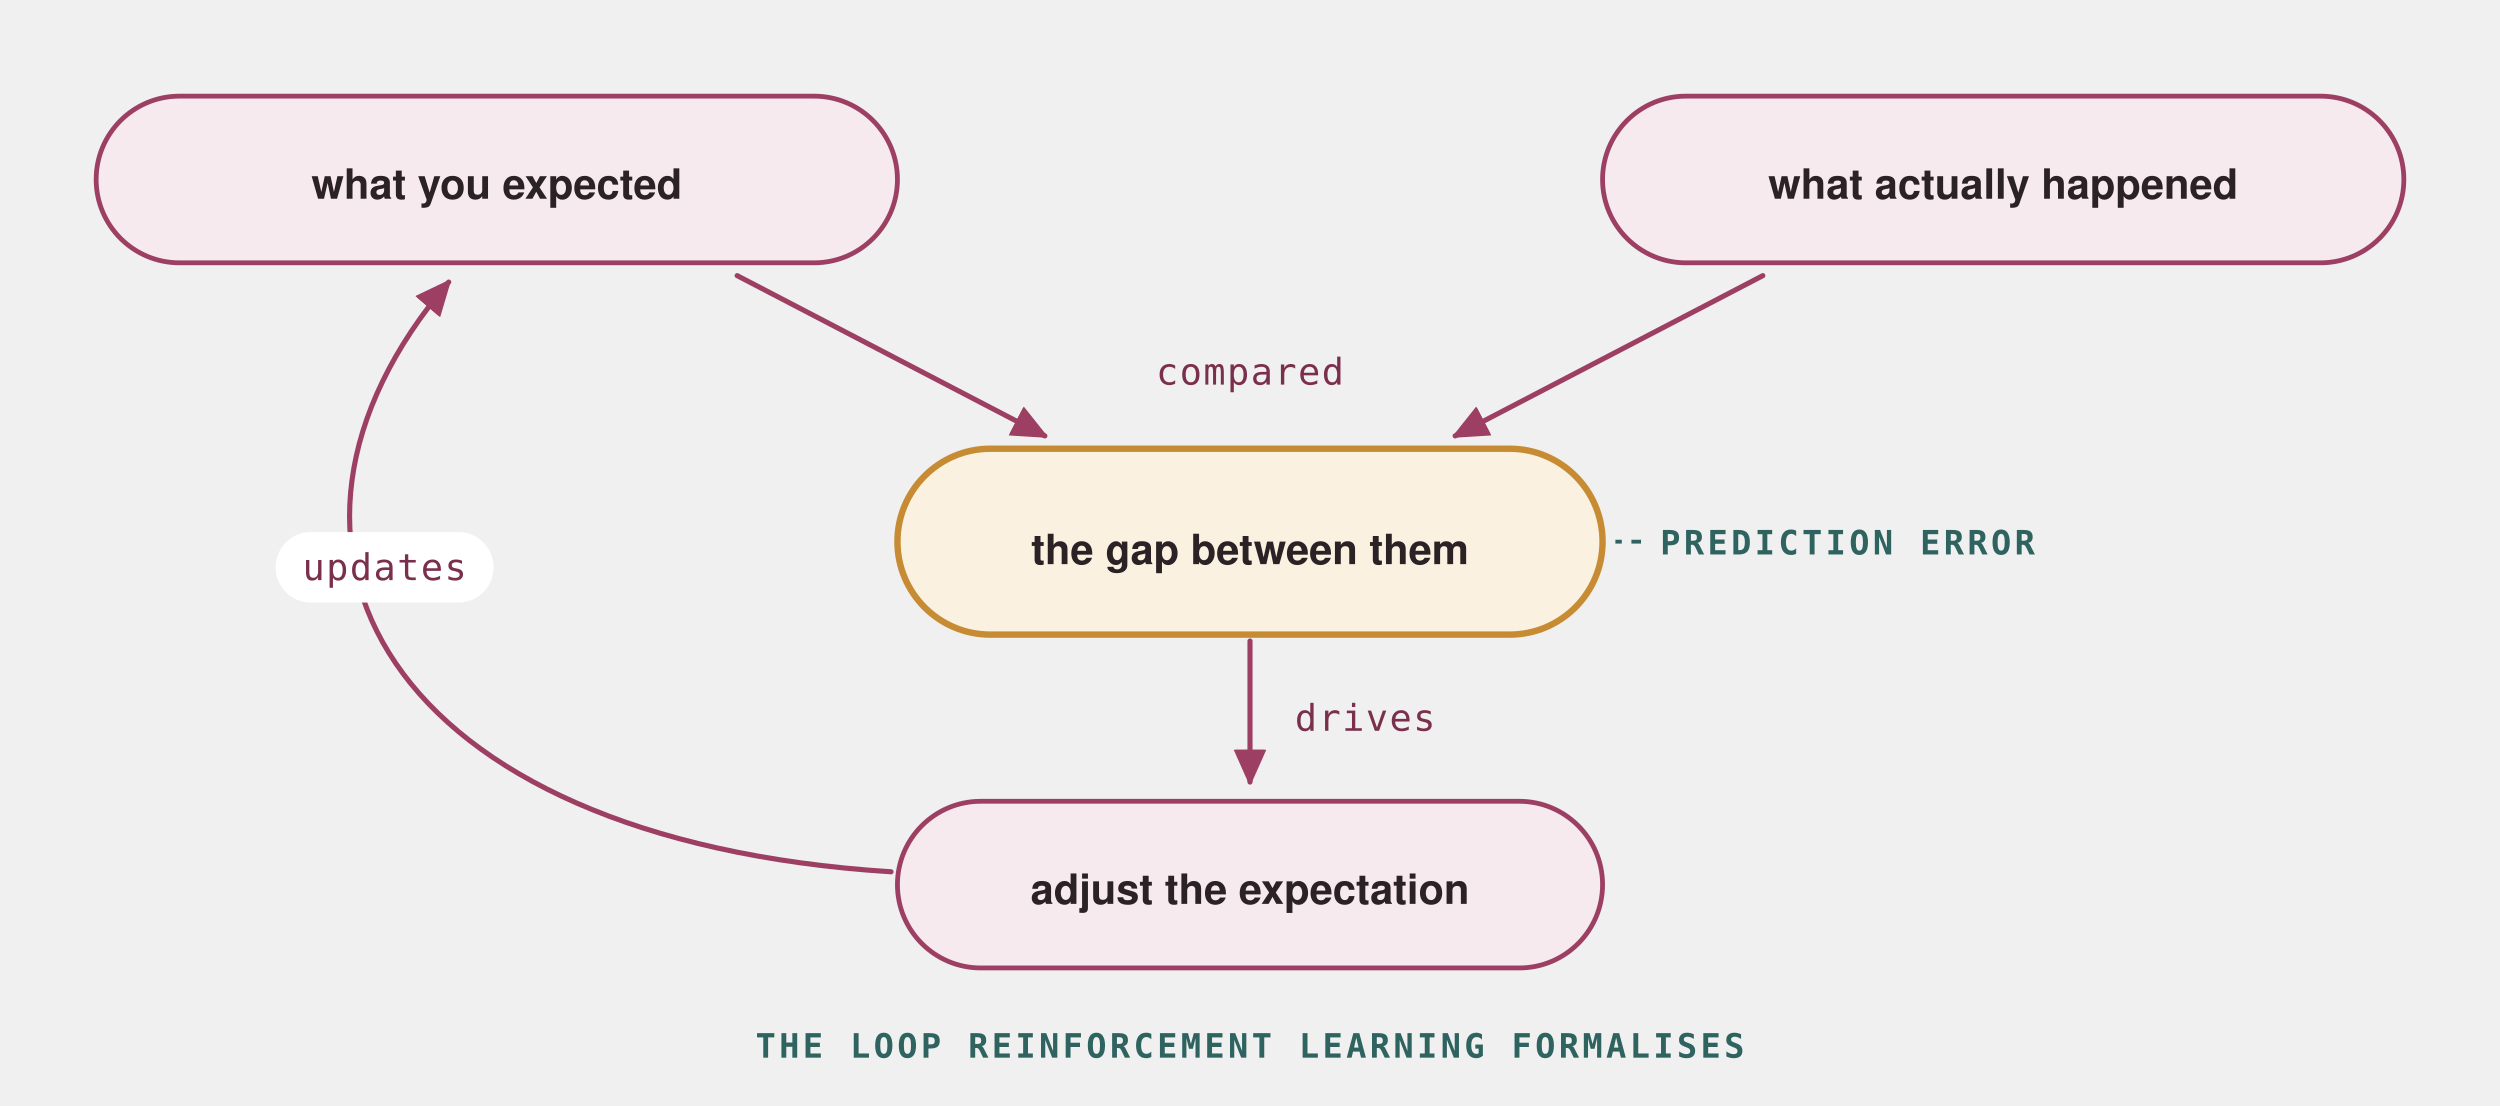
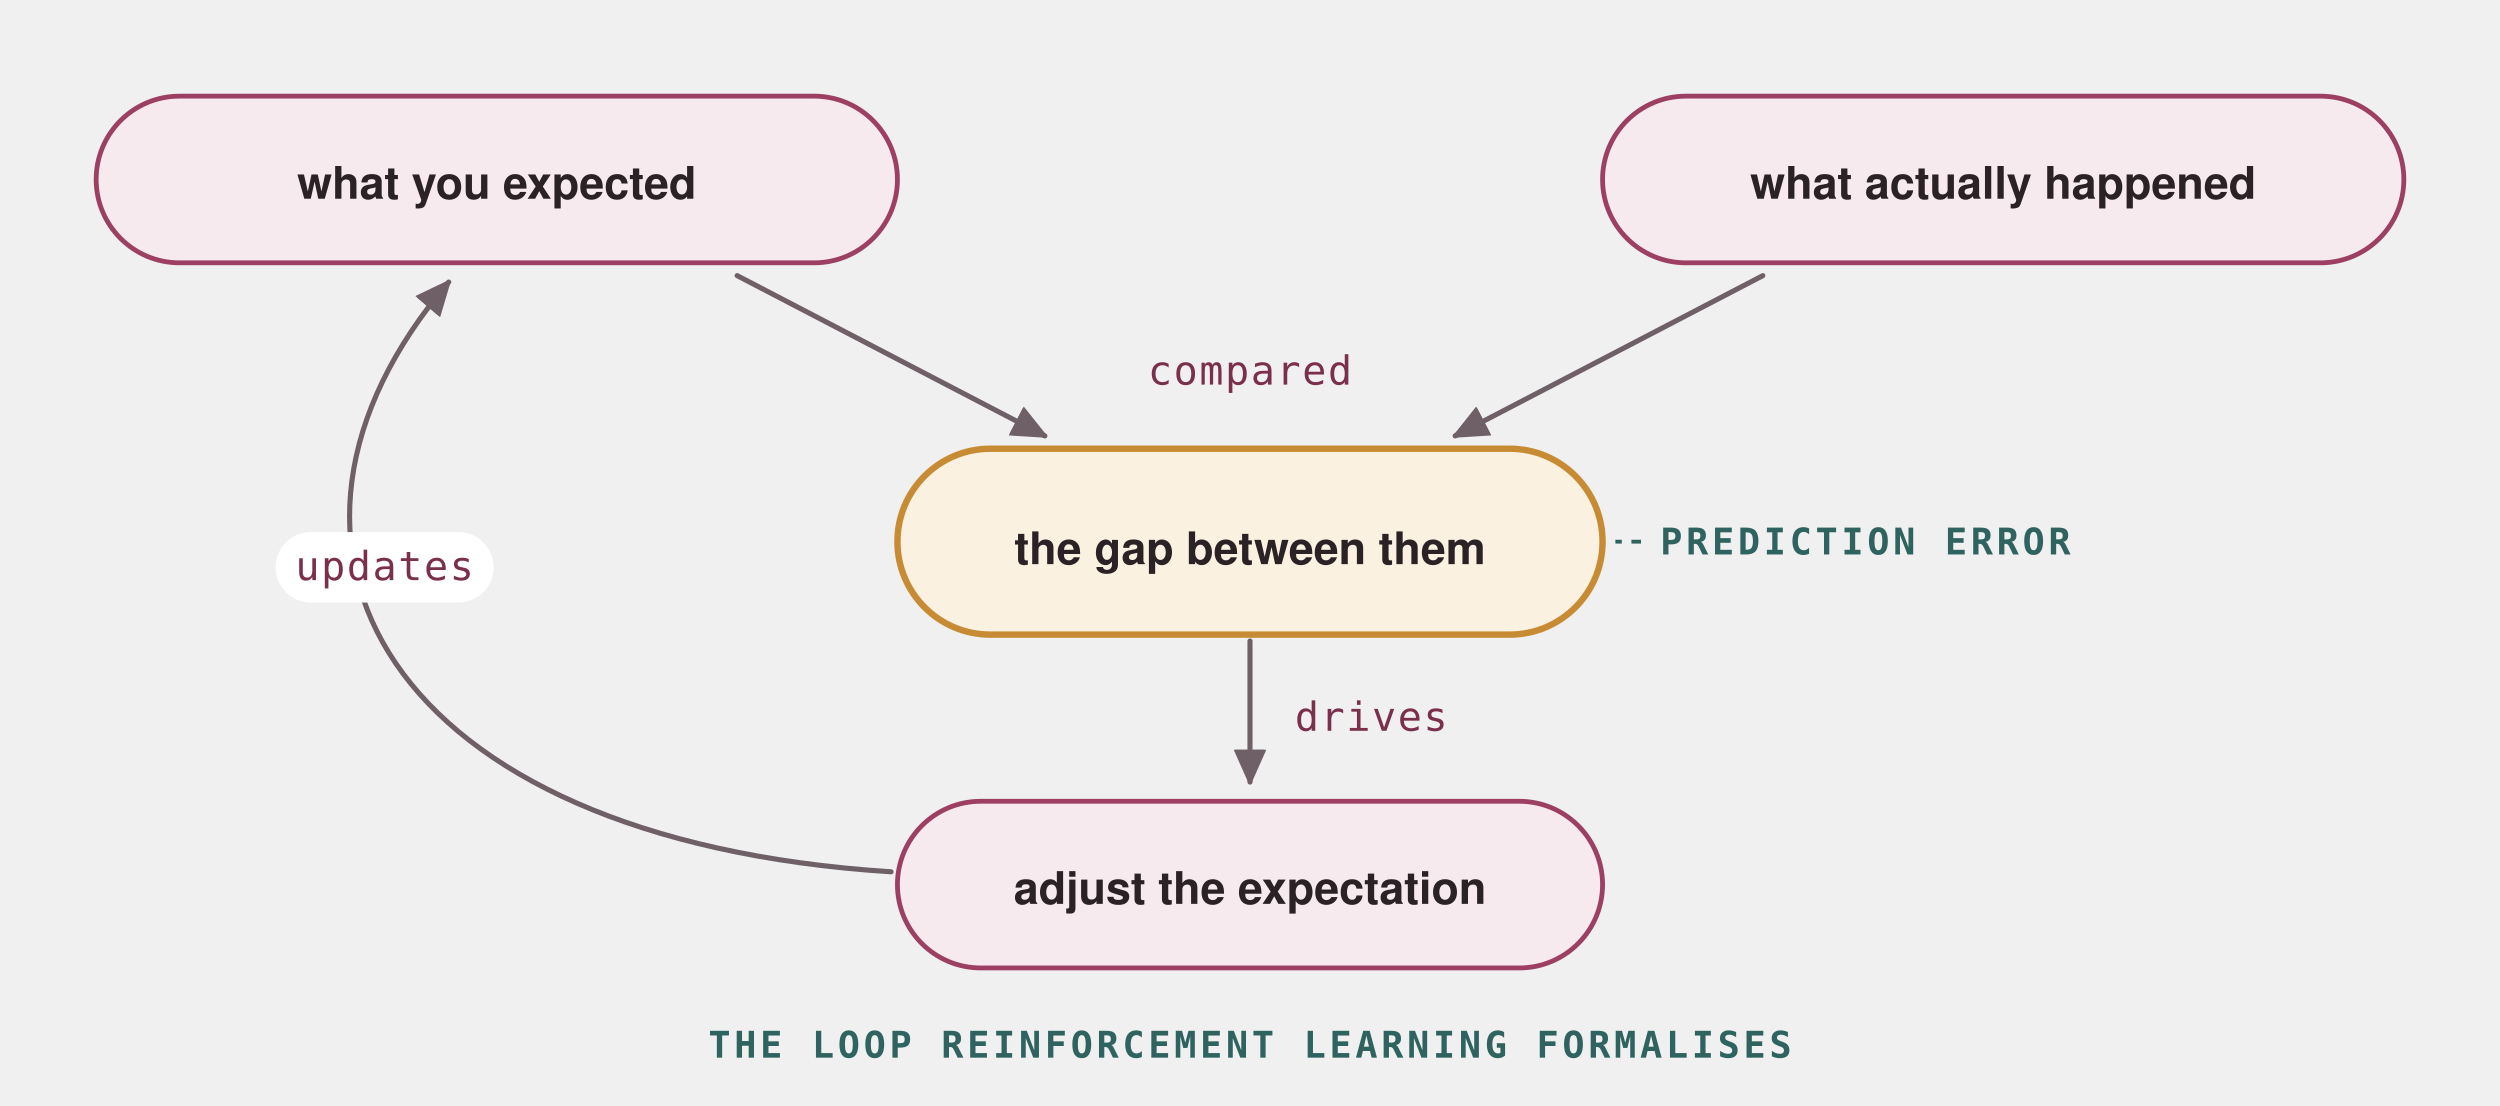
- <svg xmlns="http://www.w3.org/2000/svg" viewBox="0 0 780 345" width="780" height="345" role="img" aria-label="A four step loop: what you expected and what actually happened are compared, the gap between them drives an adjustment, and the adjustment updates the expectation for next time.">
+ <svg xmlns="http://www.w3.org/2000/svg" viewBox="0 0 780 345" width="780" height="345" role="img" aria-label="A four step loop: what you expected and what actually happened are compared, the gap between them drives an adjustment, and the adjustment updates the expectation for next time. The gap is labelled prediction error.">
  <style>
    /* transparent background on purpose. Teal = AI vocabulary. */
-     .l  { font-family: system-ui, "Segoe UI", Helvetica, Arial, sans-serif; font-size: 13px; fill: #2B2226; font-weight: 600; }
-     .e  { font-family: Consolas, "IBM Plex Mono", ui-monospace, monospace; font-size: 11.5px; fill: #7A2F4C; letter-spacing: 0.04em; }
-     .ai { font-family: Consolas, "IBM Plex Mono", ui-monospace, monospace; font-size: 10.5px; fill: #2F6360; letter-spacing: 0.1em; font-weight: 600; }
+     .l  { font-family: system-ui, "Segoe UI", Helvetica, Arial, sans-serif; font-size: 14px; fill: #2B2226; font-weight: 600; }
+     .e  { font-family: Consolas, "IBM Plex Mono", ui-monospace, monospace; font-size: 12.5px; fill: #7A2F4C; letter-spacing: 0.04em; }
+     .ai { font-family: Consolas, "IBM Plex Mono", ui-monospace, monospace; font-size: 11.5px; fill: #2F6360; letter-spacing: 0.1em; font-weight: 600; }
  </style>
  <defs>
    <marker id="loopA" viewBox="0 0 10 10" refX="9" refY="5" markerWidth="7" markerHeight="7" orient="auto-start-reverse">
-       <path d="M 0 1 L 9 5 L 0 9 z" fill="#9C3F63" stroke="#9C3F63" stroke-width="1" stroke-linejoin="round" />
+       <path d="M 0 1 L 9 5 L 0 9 z" fill="#6F6068" stroke="#6F6068" stroke-width="1" stroke-linejoin="round" />
    </marker>
  </defs>
-   <path d="M 230 86 L 326 136" stroke="#9C3F63" stroke-width="1.6" fill="none" stroke-linecap="round" marker-end="url(#loopA)" />
-   <path d="M 550 86 L 454 136" stroke="#9C3F63" stroke-width="1.6" fill="none" stroke-linecap="round" marker-end="url(#loopA)" />
-   <path d="M 390 200 V 244" stroke="#9C3F63" stroke-width="1.6" fill="none" stroke-linecap="round" marker-end="url(#loopA)" />
-   <path d="M 278 272 C 120 262 70 170 140 88" stroke="#9C3F63" stroke-width="1.6" fill="none" stroke-linecap="round" marker-end="url(#loopA)" />
+   <path d="M 230 86 L 326 136" stroke="#6F6068" stroke-width="1.6" fill="none" stroke-linecap="round" marker-end="url(#loopA)" />
+   <path d="M 550 86 L 454 136" stroke="#6F6068" stroke-width="1.6" fill="none" stroke-linecap="round" marker-end="url(#loopA)" />
+   <path d="M 390 200 V 244" stroke="#6F6068" stroke-width="1.6" fill="none" stroke-linecap="round" marker-end="url(#loopA)" />
+   <path d="M 278 272 C 120 262 70 170 140 88" stroke="#6F6068" stroke-width="1.6" fill="none" stroke-linecap="round" marker-end="url(#loopA)" />
  <rect x="30" y="30" width="250" height="52" rx="26" fill="#F6EAEE" stroke="#9C3F63" stroke-width="1.5" />
  <text x="155" y="62" text-anchor="middle" class="l">what you expected</text>
  <rect x="500" y="30" width="250" height="52" rx="26" fill="#F6EAEE" stroke="#9C3F63" stroke-width="1.5" />
  <text x="625" y="62" text-anchor="middle" class="l">what actually happened</text>
  <rect x="280" y="140" width="220" height="58" rx="29" fill="#FAF1E1" stroke="#C68B33" stroke-width="2" />
  <text x="390" y="176" text-anchor="middle" class="l">the gap between them</text>
  <rect x="280" y="250" width="220" height="52" rx="26" fill="#F6EAEE" stroke="#9C3F63" stroke-width="1.5" />
  <text x="390" y="282" text-anchor="middle" class="l">adjust the expectation</text>
  <text x="390" y="120" text-anchor="middle" class="e">compared</text>
  <text x="404" y="228" class="e">drives</text>
  <rect x="86" y="166" width="68" height="22" rx="11" fill="#FFFFFF" />
  <text x="120" y="181" text-anchor="middle" class="e">updates</text>
  <path d="M 512 169 H 504" stroke="#2F6360" stroke-width="1.2" fill="none" stroke-dasharray="3 3" />
  <text x="518" y="173" class="ai">PREDICTION ERROR</text>
  <text x="390" y="330" text-anchor="middle" class="ai">THE LOOP REINFORCEMENT LEARNING FORMALISES</text>
</svg>
